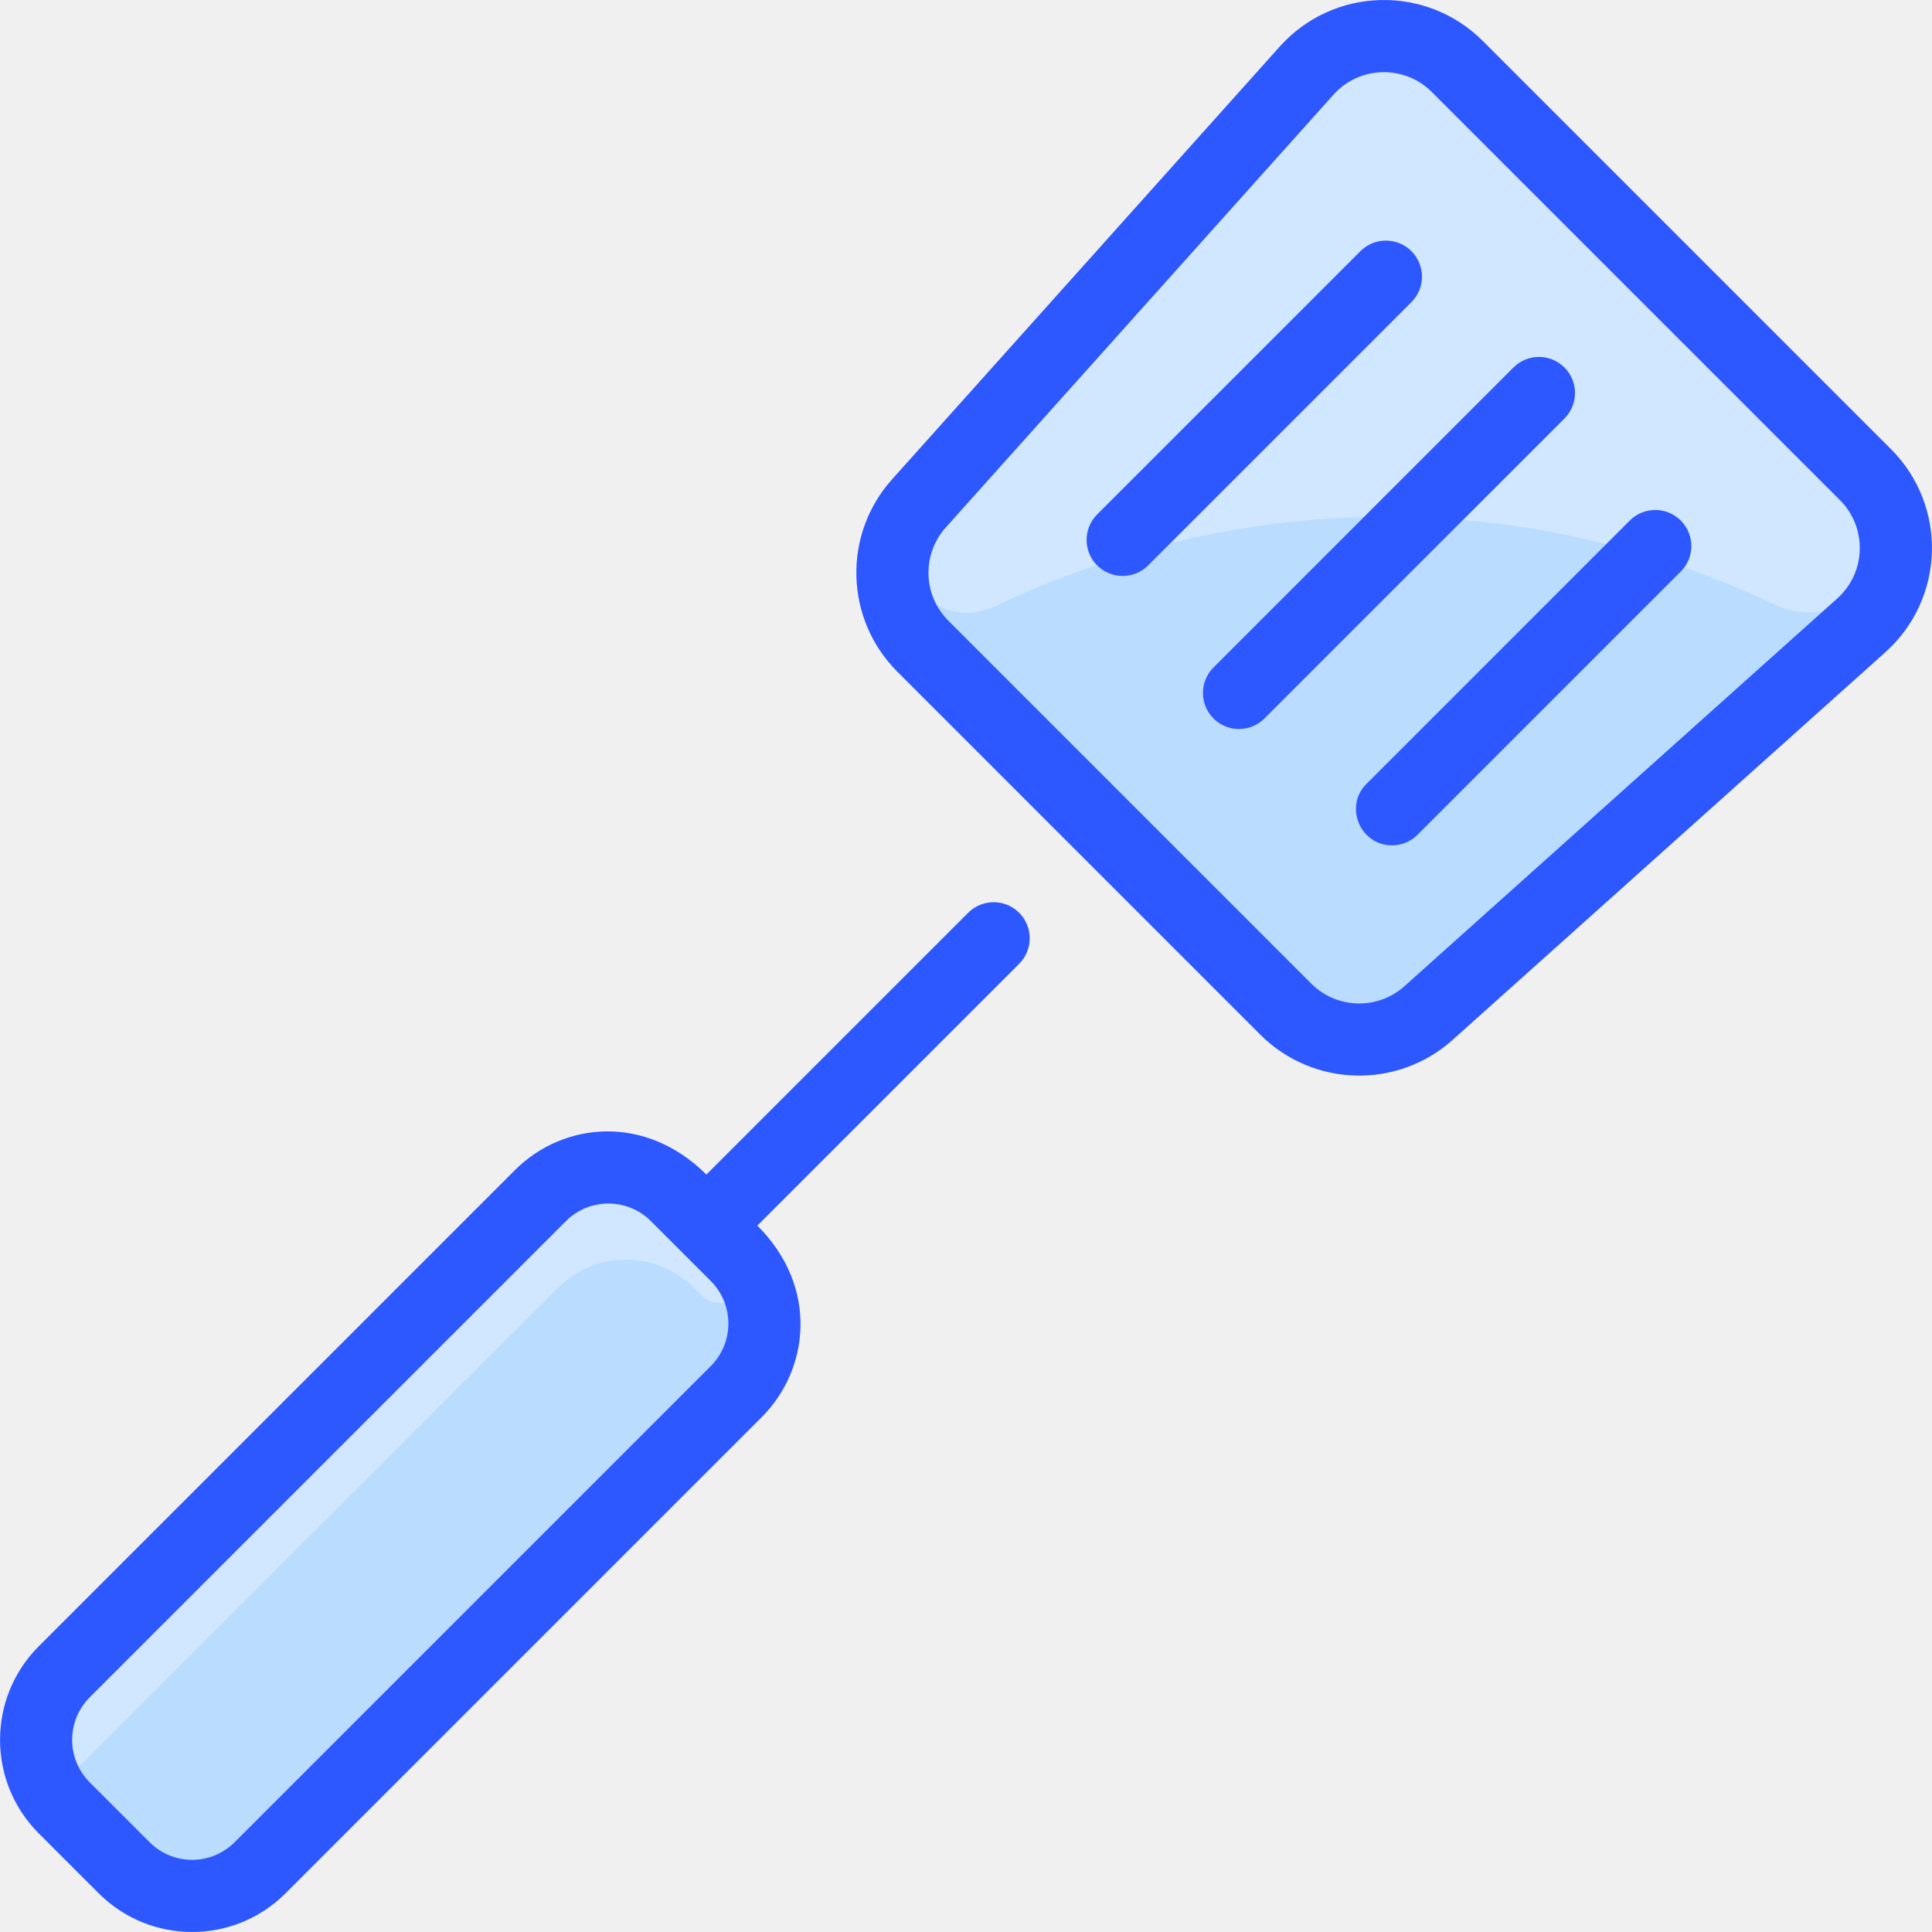
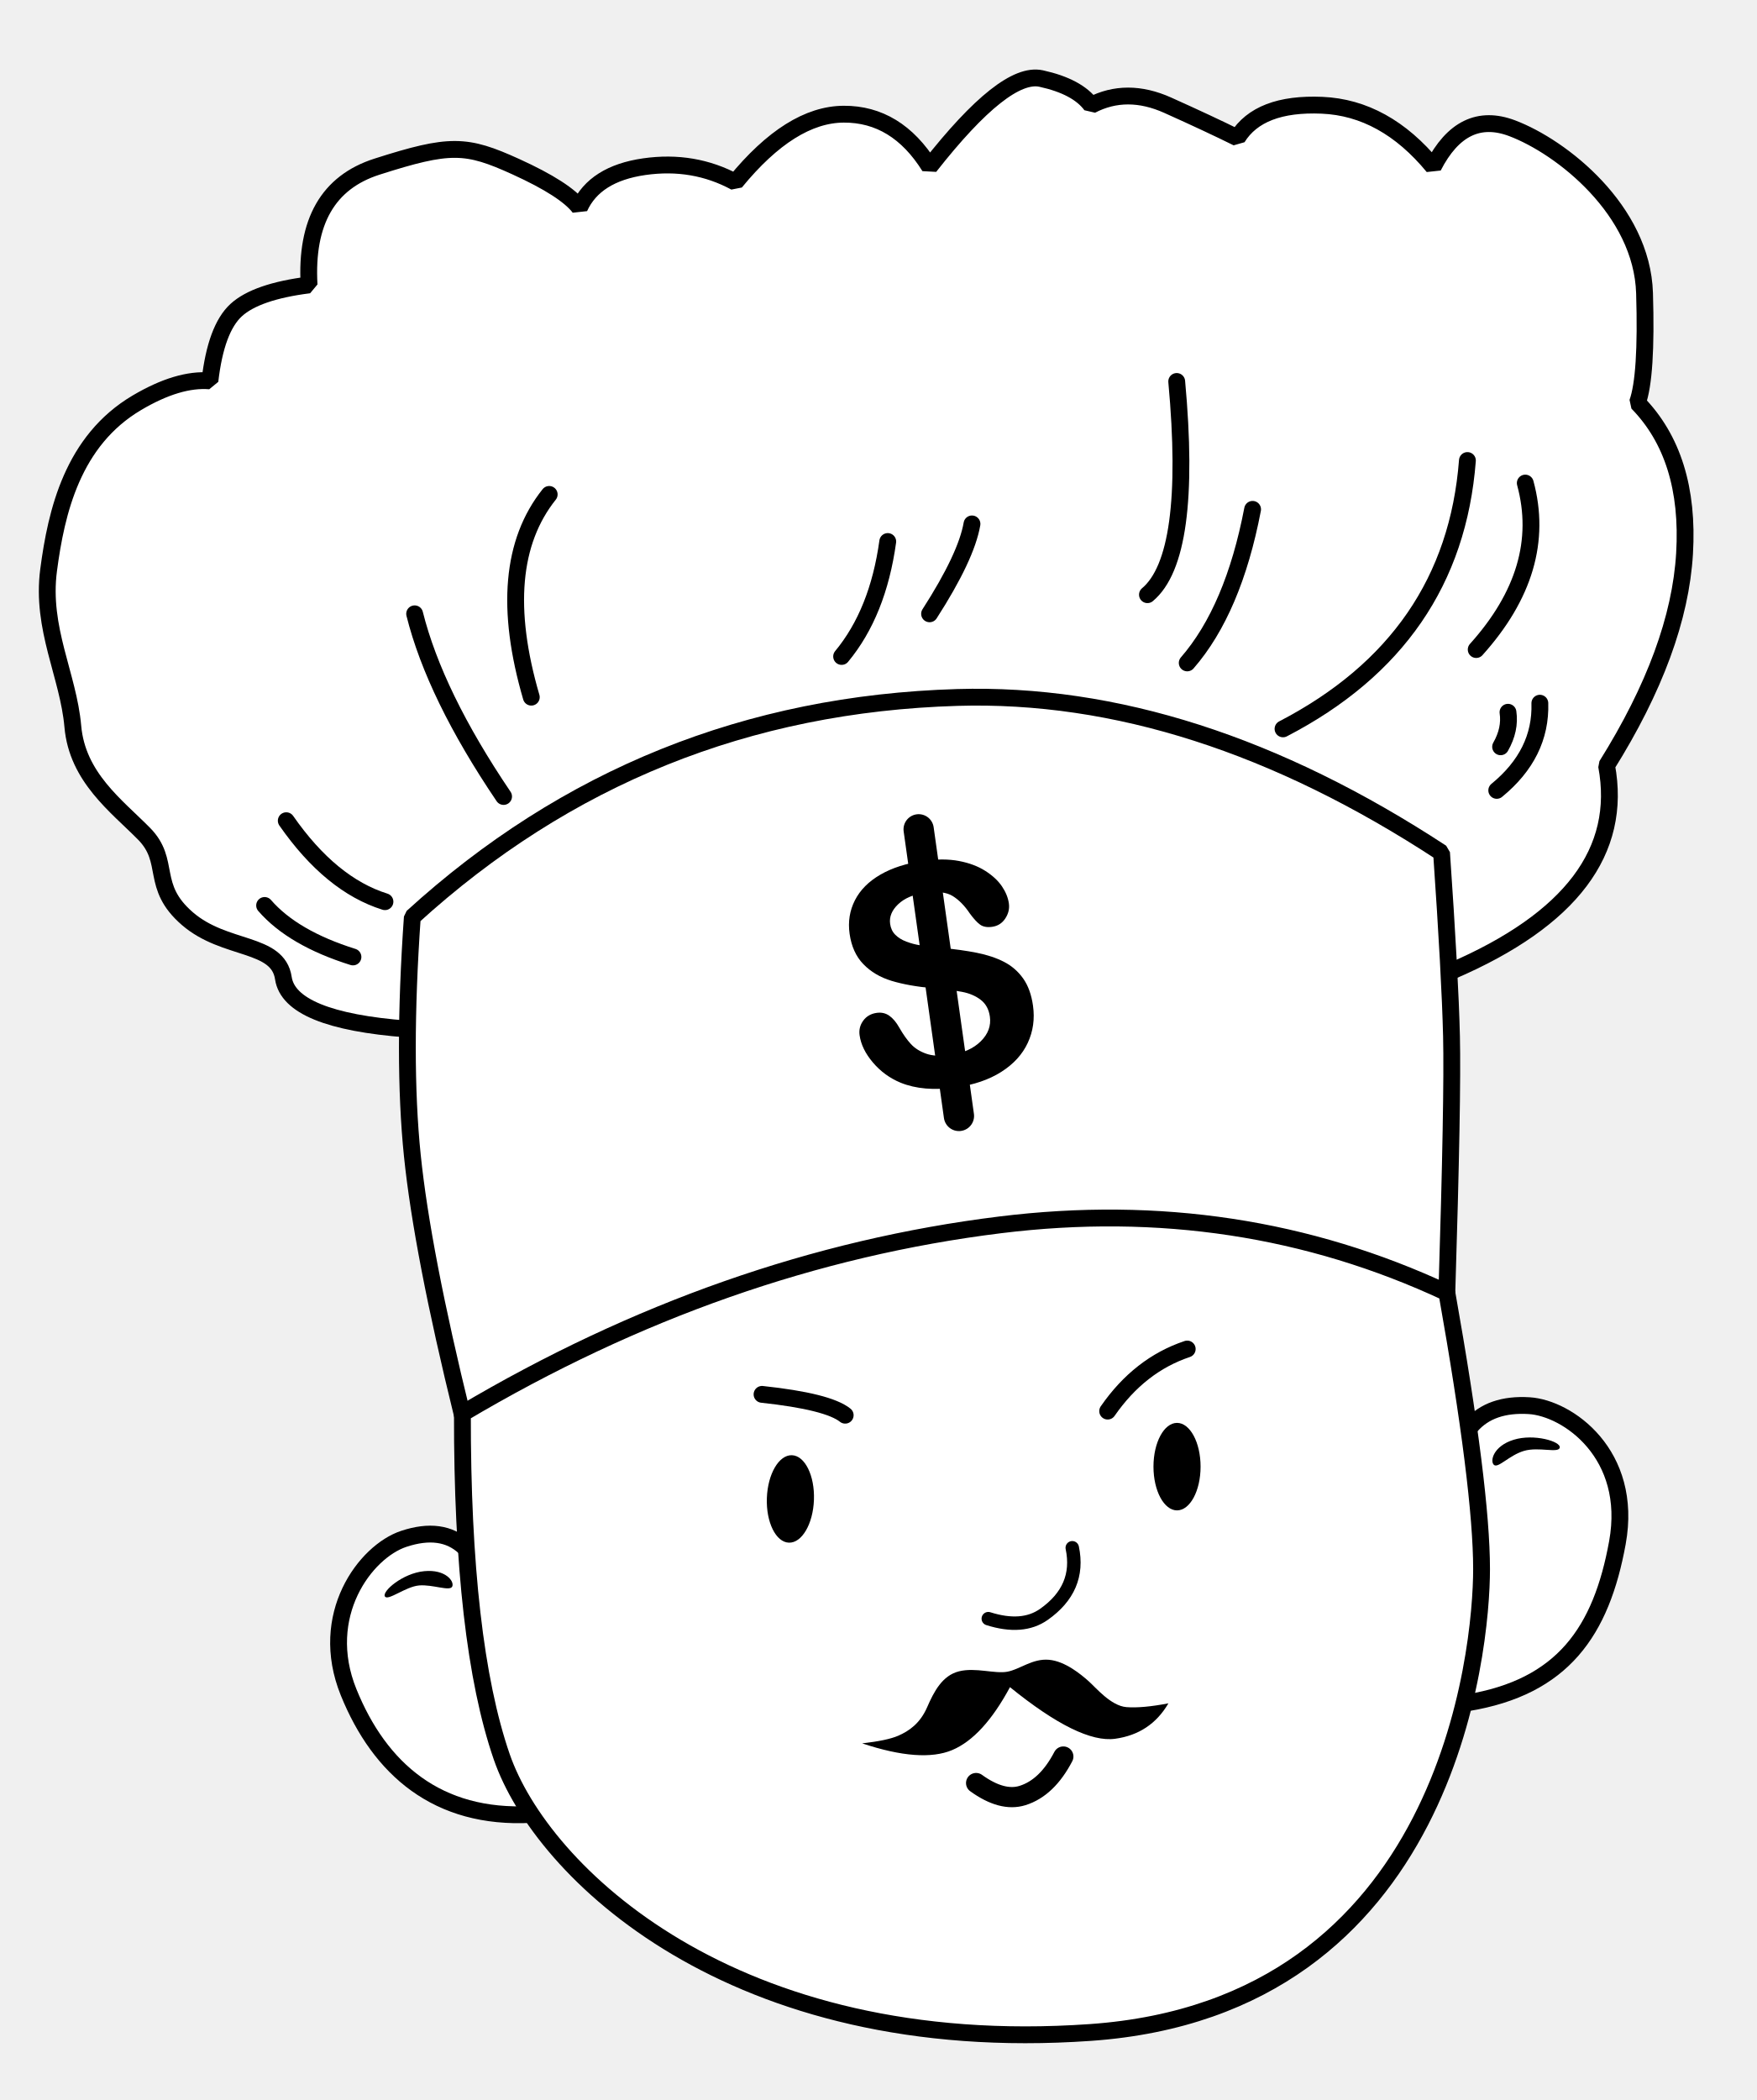
- <svg xmlns="http://www.w3.org/2000/svg" viewBox="0 0 482.003 482.003" width="60px" height="60px">
-   <path fill="#b9dcff" d="M183.689,313.232c9.38,9.37,9.38,24.57,0,33.94l-118.79,118.79c-9.37,9.38-24.57,9.38-33.94,0 l-14.93-14.93c-9.38-9.37-9.38-24.57,0-33.94l118.79-118.79c9.37-9.38,24.57-9.38,33.94,0L183.689,313.232z" />
-   <path fill="#b9dcff" d="M464.359,156.032c11.07-9.93,11.55-27.12,1.03-37.64l-101.79-101.79 c-10.52-10.52-27.71-10.04-37.64,1.03l-96.71,107.96c-9.18,10.25-8.75,25.89,0.98,35.62l90.55,90.55 c9.73,9.73,25.37,10.16,35.62,0.98L464.359,156.032z M273.729,141.062c-3.52-3.51-3.52-9.21,0-12.72l65.67-65.68 c3.51-3.52,9.21-3.52,12.72,0c3.52,3.51,3.52,9.21,0,12.72l-65.67,65.68C282.951,144.58,277.229,144.583,273.729,141.062z M315.469,179.242c-1.75,1.76-4.06,2.64-6.36,2.64c-7.915,0-12.068-9.668-6.36-15.36l74.84-74.84c3.51-3.52,9.21-3.52,12.72,0 c3.52,3.51,3.52,9.21,0,12.72L315.469,179.242z M419.329,142.592l-65.68,65.67c-3.5,3.519-9.22,3.52-12.72,0 c-3.52-3.51-3.52-9.21,0-12.72l65.68-65.67c3.51-3.52,9.21-3.52,12.72,0C422.849,133.382,422.849,139.082,419.329,142.592z" />
-   <path fill="#d1e7ff" d="M442.656,150.77c-7.311-3.436-14.814-6.511-22.457-9.188c2.62-3.52,2.33-8.52-0.87-11.71 c-3.51-3.52-9.21-3.52-12.72,0l-5.86,5.86c-11.09-2.8-23.04-4.93-35.76-6.01l25.32-25.32c3.52-3.51,3.52-9.21,0-12.72 c-3.51-3.52-9.21-3.52-12.72,0l-37.3,37.3c-17.54,0.45-33.7,2.92-48.32,6.55l60.15-60.15c3.52-3.51,3.52-9.21,0-12.72 c-3.51-3.52-9.21-3.52-12.72,0l-65.67,65.68c-3.48,3.47-3.52,9.08-0.12,12.6c-9.192,3.127-17.607,6.641-25.198,10.262 c-15.895,7.584-30.981-11.999-19.438-25.3c0.214-0.247,96.767-108.029,96.985-108.272c9.93-11.07,27.12-11.55,37.64-1.03 C471.612,124.615,465.6,118.582,466.27,119.311C480.987,135.35,462.357,160.028,442.656,150.77z" />
-   <path fill="#d1e7ff" d="M184.497,314.078c5.71,6.277-3.642,14.988-9.644,8.988c-0.562-0.561-1.146-1.146-1.754-1.754 c-9.37-9.38-24.57-9.38-33.94,0c-0.067,0.067-118.804,118.804-118.871,118.872c-3.94,3.977-10.674,1.671-11.19-3.903 c-0.636-6.858,1.674-13.937,6.932-19.188l118.79-118.79c9.37-9.38,24.57-9.38,33.94,0 C184.525,314.068,183.864,313.382,184.497,314.078z" />
-   <path fill="#2e58ff" d="M471.751,112.03L369.961,10.24c-14.132-14.132-37.265-13.607-50.701,1.393l-96.709,107.954 c-12.368,13.806-11.789,34.886,1.318,47.992l90.544,90.545c13.107,13.106,34.19,13.683,47.992,1.316l107.955-96.709 C485.242,149.399,485.989,126.269,471.751,112.03z M458.349,149.325l-107.955,96.709c-6.689,5.991-16.904,5.711-23.254-0.639 l-90.544-90.545c-6.351-6.35-6.631-16.564-0.638-23.254l96.709-107.954c6.56-7.321,17.78-7.462,24.566-0.674l101.79,101.79 C465.885,131.619,465.602,142.827,458.349,149.325z M390.309,104.41l-74.84,74.84c-3.516,3.515-9.213,3.514-12.728,0 c-3.515-3.515-3.515-9.214,0-12.729l74.84-74.84c3.515-3.514,9.213-3.514,12.728,0C393.825,95.196,393.825,100.895,390.309,104.41z M352.126,75.39l-65.676,65.676c-3.516,3.515-9.213,3.514-12.728,0c-3.515-3.515-3.515-9.214,0-12.729l65.676-65.676 c3.515-3.514,9.213-3.514,12.728,0C355.641,66.176,355.641,71.876,352.126,75.39z M419.329,129.865 c3.515,3.515,3.515,9.214,0,12.729l-65.676,65.676c-1.757,1.757-4.061,2.636-6.364,2.636c-7.946,0-12.051-9.678-6.364-15.364 l65.676-65.676C410.116,126.351,415.814,126.351,419.329,129.865z M241.539,227.724l-65.312,65.312 c-15.106-15.106-35.626-13.249-47.772-1.103L9.662,410.726c-12.866,12.867-12.866,33.803,0,46.67l14.933,14.934 c12.9,12.899,33.772,12.898,46.669,0l118.793-118.793c11.794-11.795,14.324-32.345-1.103-47.772l65.312-65.312 c3.515-3.515,3.515-9.214,0-12.729C250.752,224.21,245.054,224.21,241.539,227.724z M177.33,340.808L58.537,459.601 c-5.862,5.864-15.35,5.865-21.213,0L22.39,444.667c-5.849-5.849-5.849-15.364,0-21.213l118.793-118.793 c5.861-5.863,15.35-5.865,21.213,0l14.933,14.934C183.179,325.444,183.179,334.959,177.33,340.808z" />
+ <svg xmlns="http://www.w3.org/2000/svg" width="522px" height="624px" viewBox="0 0 522 624" version="1.1">
+   <g id="Artboard" stroke="none" stroke-width="1" fill="none" fill-rule="evenodd">
+     <path d="M437.191,423.681 C441.095,419.214 446.855,417.215 454.471,417.686 C465.896,418.392 485.465,432.08 480.678,458.391 C475.891,484.701 464.498,501.335 436.013,505.984" id="Path-2" stroke="#000000" stroke-width="5" fill="#FFFFFF" stroke-linecap="round" stroke-linejoin="bevel" />
+     <path d="M104.622,463.589 C108.048,458.489 113.746,456.316 121.715,457.07 C133.67,458.2 151.798,473.419 147.922,497.774 C144.046,522.129 130.665,540.554 103.257,545.367" id="Path-2" stroke="#000000" stroke-width="5" fill="#FFFFFF" stroke-linecap="round" stroke-linejoin="bevel" transform="translate(125.8559, 501.1455) scale(-1, 1) rotate(13) translate(-125.8559, -501.1455) " />
+     <g id="Group" transform="translate(14.04327, 23.16)">
+       <path d="M107.022,282.614 C83.693,280.844 71.41,275.8 70.173,267.484 C68.553,256.6 52.846,259.491 41.642,249.807 C30.439,240.123 36.898,232.828 28.763,224.576 C20.629,216.325 8.926,207.828 7.599,192.685 C6.272,177.541 -1.887,163.619 0.403,146.236 C2.694,128.853 7.544,107.797 26.651,96.508 C34.85,91.664 42.082,89.498 48.345,90.011 C49.543,79.66 52.144,72.651 56.148,68.982 C60.152,65.314 67.372,62.821 77.81,61.501 C76.751,42.721 83.471,31.01 97.97,26.369 C119.719,19.408 124.486,19.653 139.255,26.369 C149.101,30.847 155.401,34.903 158.155,38.536 C161.217,31.83 167.638,27.774 177.417,26.369 C187.197,24.965 196.223,26.5 204.495,30.974 C215.485,17.555 226.22,10.82 236.7,10.768 C247.181,10.715 255.686,15.916 262.216,26.369 C277.153,7.339 288.207,-1.391 295.38,0.18 C302.553,1.75 307.509,4.395 310.248,8.116 C317.276,4.456 324.865,4.456 333.015,8.116 C341.165,11.776 348.056,14.998 353.69,17.783 C358.016,10.805 366.4,7.582 378.843,8.116 C391.287,8.65 402.304,14.734 411.896,26.369 C417.707,15.038 425.529,11.23 435.361,14.946 C450.109,20.519 473.952,39.287 474.699,63.951 C475.197,80.394 474.494,91.246 472.591,96.508 C483.058,107.226 487.725,122.159 486.59,141.307 C485.455,160.455 477.73,181.464 463.414,204.335 C468.164,229.768 452.829,250.117 417.411,265.382 L107.022,282.614 Z" id="Path-10" stroke="#000000" stroke-width="5" fill="#FFFFFF" stroke-linecap="round" stroke-linejoin="bevel" />
+       <path d="M367.258,193.417 C401.043,175.897 419.31,149.318 422.059,113.679" id="Path-11" stroke="#000000" stroke-width="5" stroke-linecap="round" stroke-linejoin="bevel" />
+       <path d="M326.966,153.548 C335.964,146.023 338.864,124.904 335.664,90.19" id="Path-12" stroke="#000000" stroke-width="5" stroke-linecap="round" stroke-linejoin="bevel" />
+       <path d="M338.788,173.818 C347.923,163.311 354.399,148.101 358.216,128.189" id="Path-13" stroke="#000000" stroke-width="5" stroke-linecap="round" stroke-linejoin="bevel" />
+       <path d="M430.775,211.696 C439.624,204.448 443.894,195.813 443.585,185.791" id="Path-14" stroke="#000000" stroke-width="5" stroke-linecap="round" stroke-linejoin="bevel" />
+       <path d="M431.922,198.743 C433.887,195.291 434.618,191.87 434.115,188.48" id="Path-15" stroke="#000000" stroke-width="5" stroke-linecap="round" stroke-linejoin="bevel" />
+       <path d="M430.348,171.48 C440.742,152.694 441.77,135.534 433.432,119.999" id="Path-16" stroke="#000000" stroke-width="5" stroke-linecap="round" stroke-linejoin="bevel" transform="translate(434.6737, 145.7393) rotate(13) translate(-434.6737, -145.7393) " />
+       <path d="M262.216,159.23 C269.499,147.912 273.7,139.007 274.82,132.515" id="Path-17" stroke="#000000" stroke-width="5" stroke-linecap="round" stroke-linejoin="bevel" />
+       <path d="M236.077,171.903 C243.268,163.236 247.839,151.851 249.787,137.749" id="Path-18" stroke="#000000" stroke-width="5" stroke-linecap="round" stroke-linejoin="bevel" />
+       <path d="M90.852,261.192 C78.97,257.469 70.218,252.369 64.596,245.891" id="Path-19" stroke="#000000" stroke-width="5" stroke-linecap="round" stroke-linejoin="bevel" />
+       <path d="M100.363,244.77 C89.645,241.412 79.867,233.391 71.03,220.708" id="Path-20" stroke="#000000" stroke-width="5" stroke-linecap="round" stroke-linejoin="bevel" />
+       <path d="M135.617,213.508 C122.014,193.394 113.203,175.301 109.183,159.23" id="Path-21" stroke="#000000" stroke-width="5" stroke-linecap="round" stroke-linejoin="bevel" />
+       <path d="M143.854,183.998 C136.212,157.85 137.985,137.769 149.173,123.755" id="Path-22" stroke="#000000" stroke-width="5" stroke-linecap="round" stroke-linejoin="bevel" />
+       <path d="M123.377,397.358 C115.427,365.082 110.467,339.357 108.498,320.181 C106.53,301.004 106.53,277.394 108.498,249.349 C154.192,207.69 208.178,185.935 270.456,184.085 C317.326,182.693 365.298,198.074 414.372,230.229 C416.059,254.659 417.045,272.849 417.329,284.8 C417.613,296.752 417.153,322.133 415.947,360.943 L123.377,397.358 Z" id="Path-9" stroke="#000000" stroke-width="5" fill="#FFFFFF" stroke-linecap="round" stroke-linejoin="bevel" />
+       <g id="Dollar-Sign" transform="translate(265.1847, 265.8181) rotate(-8) translate(-265.1847, -265.8181) translate(239.0567, 222.3181)">
+         <line x1="25.898" y1="0.5" x2="25.898" y2="86.5" id="Line" stroke="#000000" stroke-width="9" stroke-linecap="round" />
+         <g id="s" transform="translate(0, 9.978345)" fill="#000000" fill-rule="nonzero">
+           <g id="S" transform="translate(0, 0)">
+             <path d="M52.256,47.142 C52.256,51.12 51.232,54.693 49.183,57.863 C47.135,61.033 44.137,63.515 40.19,65.309 C36.243,67.103 31.563,68 26.15,68 C19.661,68 14.309,66.774 10.092,64.322 C7.102,62.558 4.672,60.203 2.803,57.257 C0.934,54.312 0,51.449 0,48.668 C0,47.053 0.561,45.67 1.682,44.518 C2.803,43.367 4.231,42.792 5.966,42.792 C7.371,42.792 8.56,43.24 9.532,44.137 C10.504,45.034 11.333,46.365 12.021,48.129 C12.858,50.223 13.763,51.972 14.735,53.377 C15.707,54.783 17.075,55.942 18.839,56.854 C20.603,57.766 22.921,58.222 25.792,58.222 C29.739,58.222 32.946,57.302 35.413,55.463 C37.88,53.624 39.113,51.329 39.113,48.578 C39.113,46.395 38.448,44.623 37.117,43.263 C35.787,41.902 34.067,40.863 31.959,40.145 C29.851,39.427 27.033,38.665 23.504,37.858 C18.779,36.751 14.825,35.458 11.64,33.978 C8.455,32.497 5.928,30.479 4.059,27.922 C2.19,25.365 1.256,22.188 1.256,18.391 C1.256,14.772 2.243,11.558 4.216,8.747 C6.19,5.936 9.046,3.775 12.784,2.265 C16.522,0.755 20.917,0 25.971,0 C30.008,0 33.499,0.501 36.445,1.503 C39.39,2.504 41.835,3.835 43.778,5.495 C45.722,7.154 47.142,8.896 48.04,10.72 C48.937,12.544 49.385,14.324 49.385,16.058 C49.385,17.643 48.825,19.071 47.703,20.342 C46.582,21.613 45.184,22.248 43.509,22.248 C41.984,22.248 40.825,21.867 40.033,21.104 C39.241,20.342 38.381,19.093 37.454,17.359 C36.258,14.877 34.822,12.941 33.148,11.55 C31.473,10.16 28.782,9.464 25.074,9.464 C21.635,9.464 18.861,10.219 16.753,11.73 C14.645,13.24 13.591,15.056 13.591,17.179 C13.591,18.495 13.95,19.631 14.668,20.588 C15.385,21.545 16.372,22.368 17.628,23.055 C18.884,23.743 20.155,24.281 21.441,24.67 C22.726,25.059 24.85,25.627 27.81,26.375 C31.518,27.242 34.875,28.199 37.88,29.245 C40.885,30.292 43.442,31.563 45.55,33.058 C47.658,34.553 49.303,36.445 50.484,38.732 C51.665,41.02 52.256,43.823 52.256,47.142 Z" id="Path" />
+           </g>
+         </g>
+       </g>
+     </g>
+     <path d="M137.424,420.007 C137.347,465.217 141.24,499.214 149.103,522 C160.897,556.179 217.615,611.423 324.046,603.937 C430.478,596.451 440.306,490.31 440.306,466.246 C440.306,450.204 436.867,422.823 429.991,384.103 C388.745,364.833 344.496,358.118 297.244,363.956 C242.268,370.748 188.994,389.432 137.424,420.007 Z" id="Path" stroke="#000000" stroke-width="5" fill="#FFFFFF" stroke-linecap="round" stroke-linejoin="bevel" />
+     <path d="M120.374,468.021 C126.513,466.089 134.243,468.622 134.065,470.339 C133.888,472.056 127.286,470.07 123.431,471.331 C119.576,472.592 115.739,476.589 114.497,475.484 C113.255,474.379 114.236,469.952 120.374,468.021 Z" id="Path-3" fill="#000000" transform="translate(124.0478, 471.5007) scale(-1, 1) rotate(23) translate(-124.0478, -471.5007) " />
+     <path d="M449.857,427.812 C455.918,425.94 463.89,428.338 463.548,430.131 C463.205,431.923 457.31,429.824 452.913,431.122 C448.517,432.42 445.221,436.38 443.979,435.275 C442.737,434.17 443.795,429.684 449.857,427.812 Z" id="Path-3" fill="#000000" />
+     <path d="M291.916,477.32 C297.893,481.141 303.318,482.159 308.191,480.374 C316.6,477.294 321.028,471.647 321.473,463.433" id="Path-4" stroke="#000000" stroke-width="4" stroke-linecap="round" stroke-linejoin="bevel" transform="translate(306.6944, 472.3296) rotate(-15) translate(-306.6944, -472.3296) " />
+     <path d="M226.47,414.324 C239.545,415.73 247.783,417.794 251.183,420.518" id="Path-5" stroke="#000000" stroke-width="5" stroke-linecap="round" stroke-linejoin="bevel" />
+     <path d="M352.831,400.85 C343.407,404.001 335.526,410.151 329.187,419.301" id="Path-6" stroke="#000000" stroke-width="5" stroke-linecap="round" stroke-linejoin="bevel" />
+     <ellipse id="Oval" fill="#000000" cx="349.8" cy="435.8" rx="7" ry="13" />
+     <ellipse id="Oval" fill="#000000" transform="translate(234.9, 445.4) rotate(2) translate(-234.9, -445.4) " cx="234.9" cy="445.4" rx="7" ry="13" />
+     <path d="M290.09,529.82 C295.263,533.548 299.861,534.782 303.886,533.524 C308.743,532.005 312.785,528.143 316.013,521.938" id="Path-7" stroke="#000000" stroke-width="6" stroke-linecap="round" stroke-linejoin="bevel" />
+     <path d="M299.388,496.733 C303.126,496.031 306.836,492.768 311.714,493.189 C316.593,493.611 321.288,497.582 323.472,499.503 C325.657,501.425 330.122,506.894 334.786,507.26 C337.895,507.503 342.045,507.129 347.239,506.135 C343.715,512.18 338.439,515.689 331.411,516.661 C324.384,517.633 313.965,512.522 300.155,501.327 C294.831,511.213 289.107,517.444 282.981,520.019 C276.855,522.594 267.935,521.93 256.221,518.027 C261.17,517.468 264.739,516.715 266.928,515.767 C270.213,514.345 273.459,512.055 275.526,507.314 C277.592,502.574 280.062,497.864 284.995,496.625 C289.929,495.386 295.649,497.435 299.388,496.733 Z" id="Path-8" fill="#000000" />
+   </g>
</svg>
